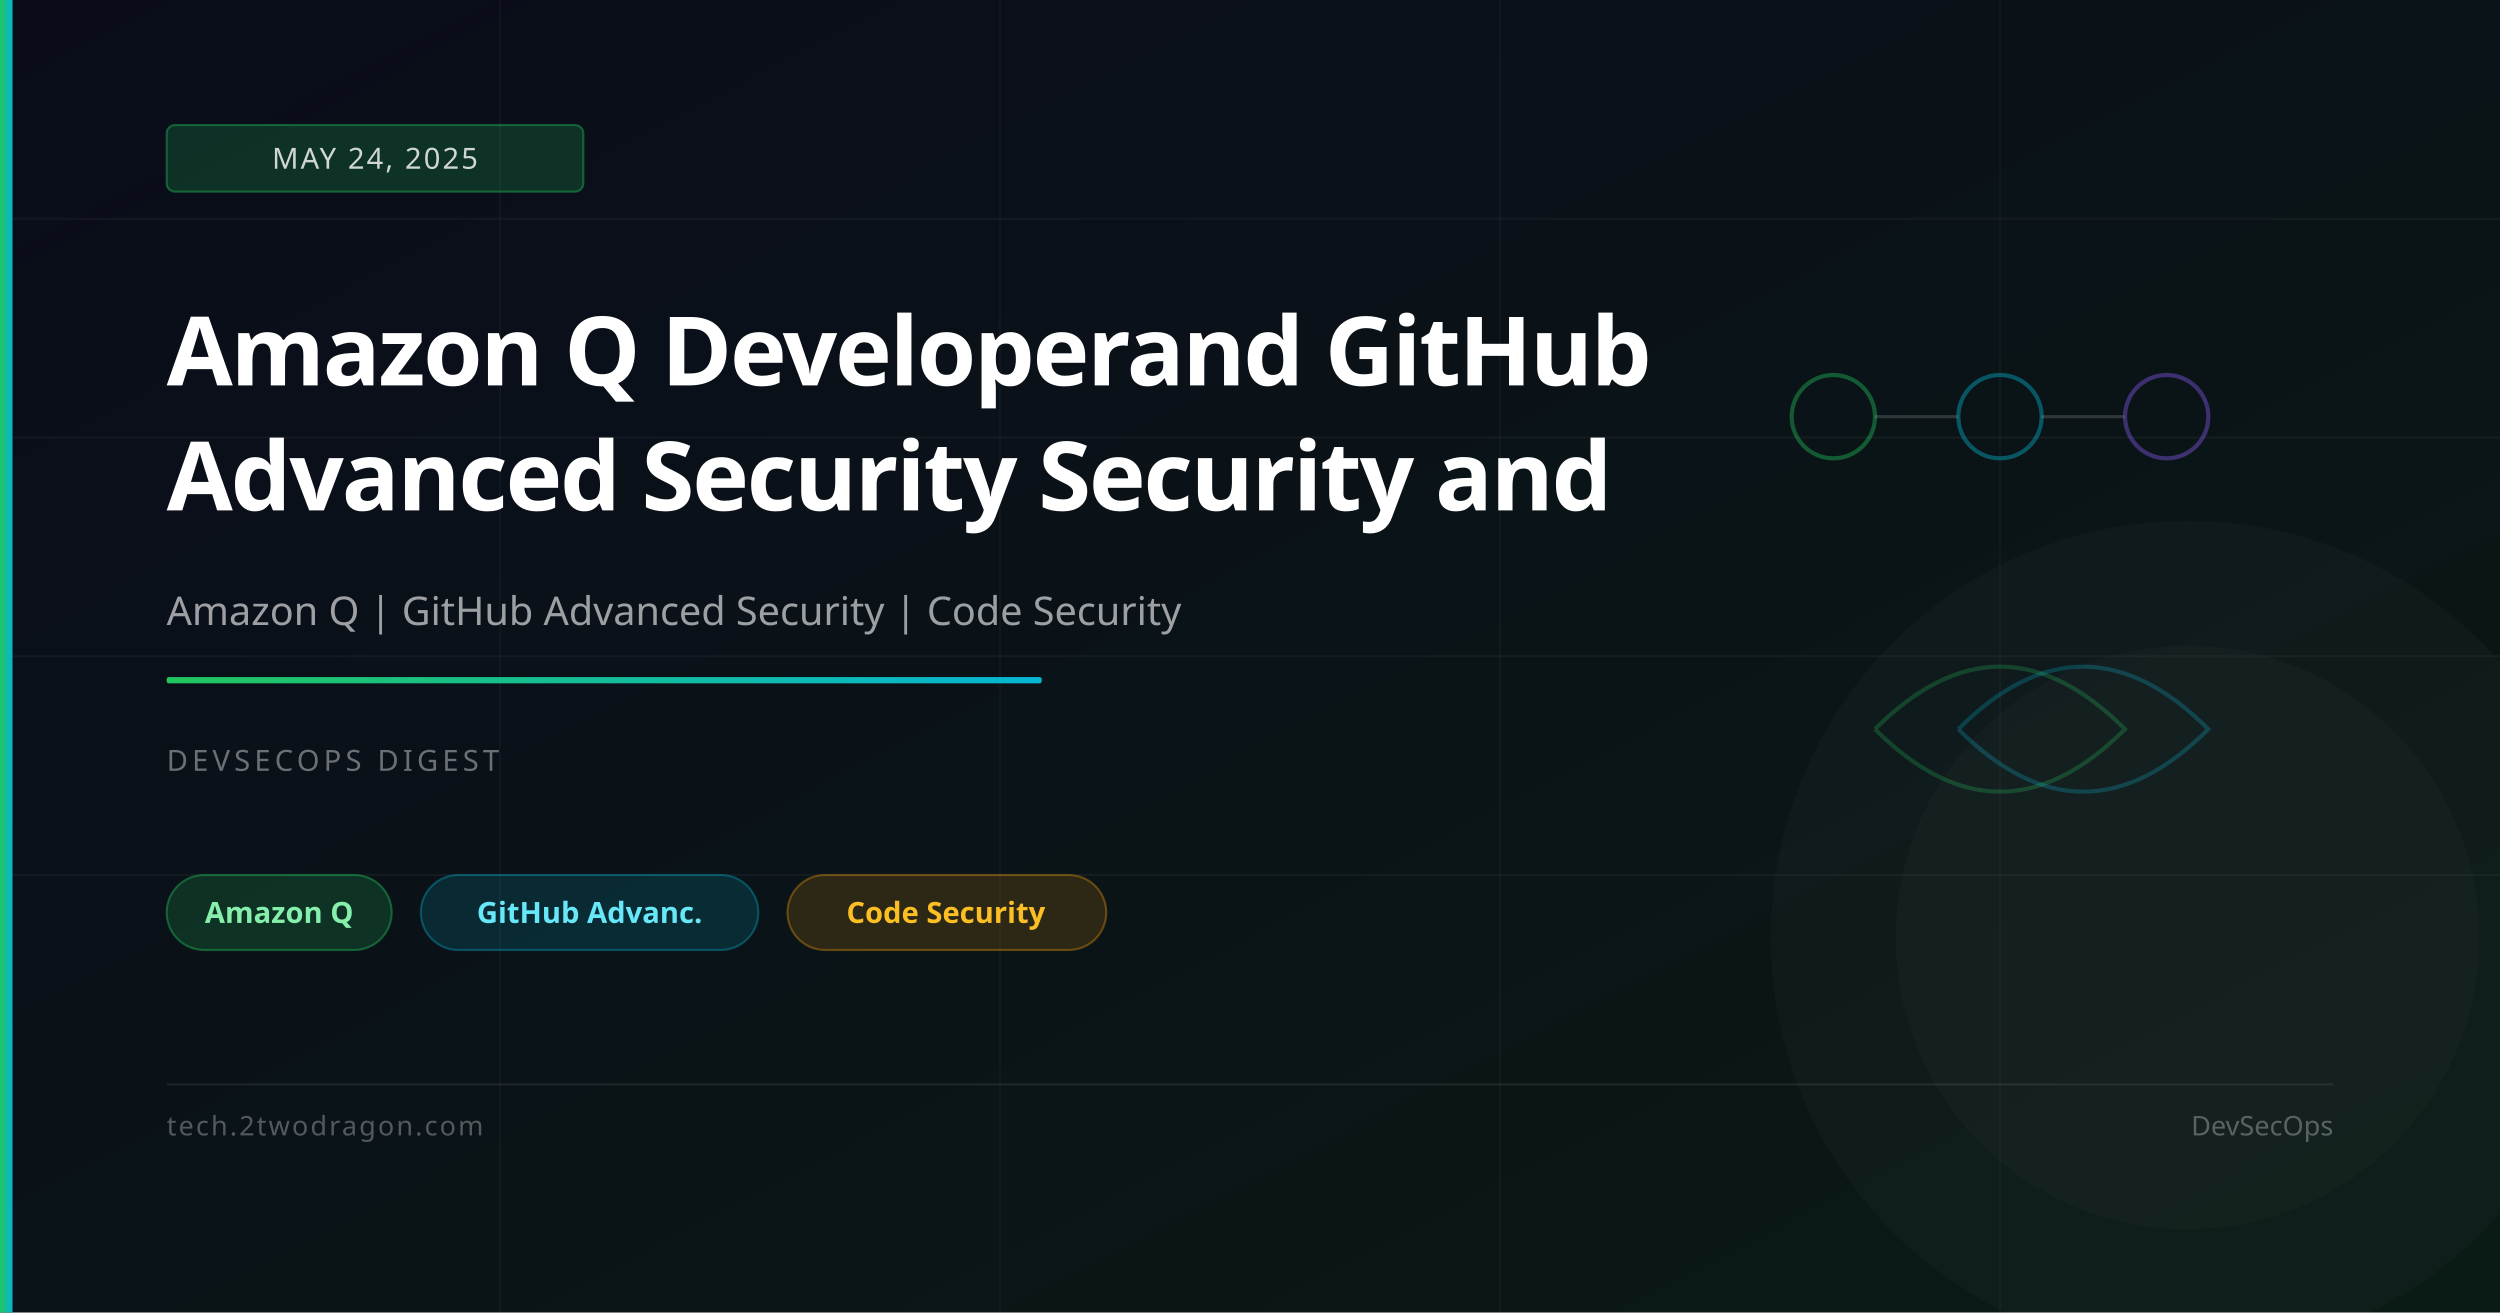
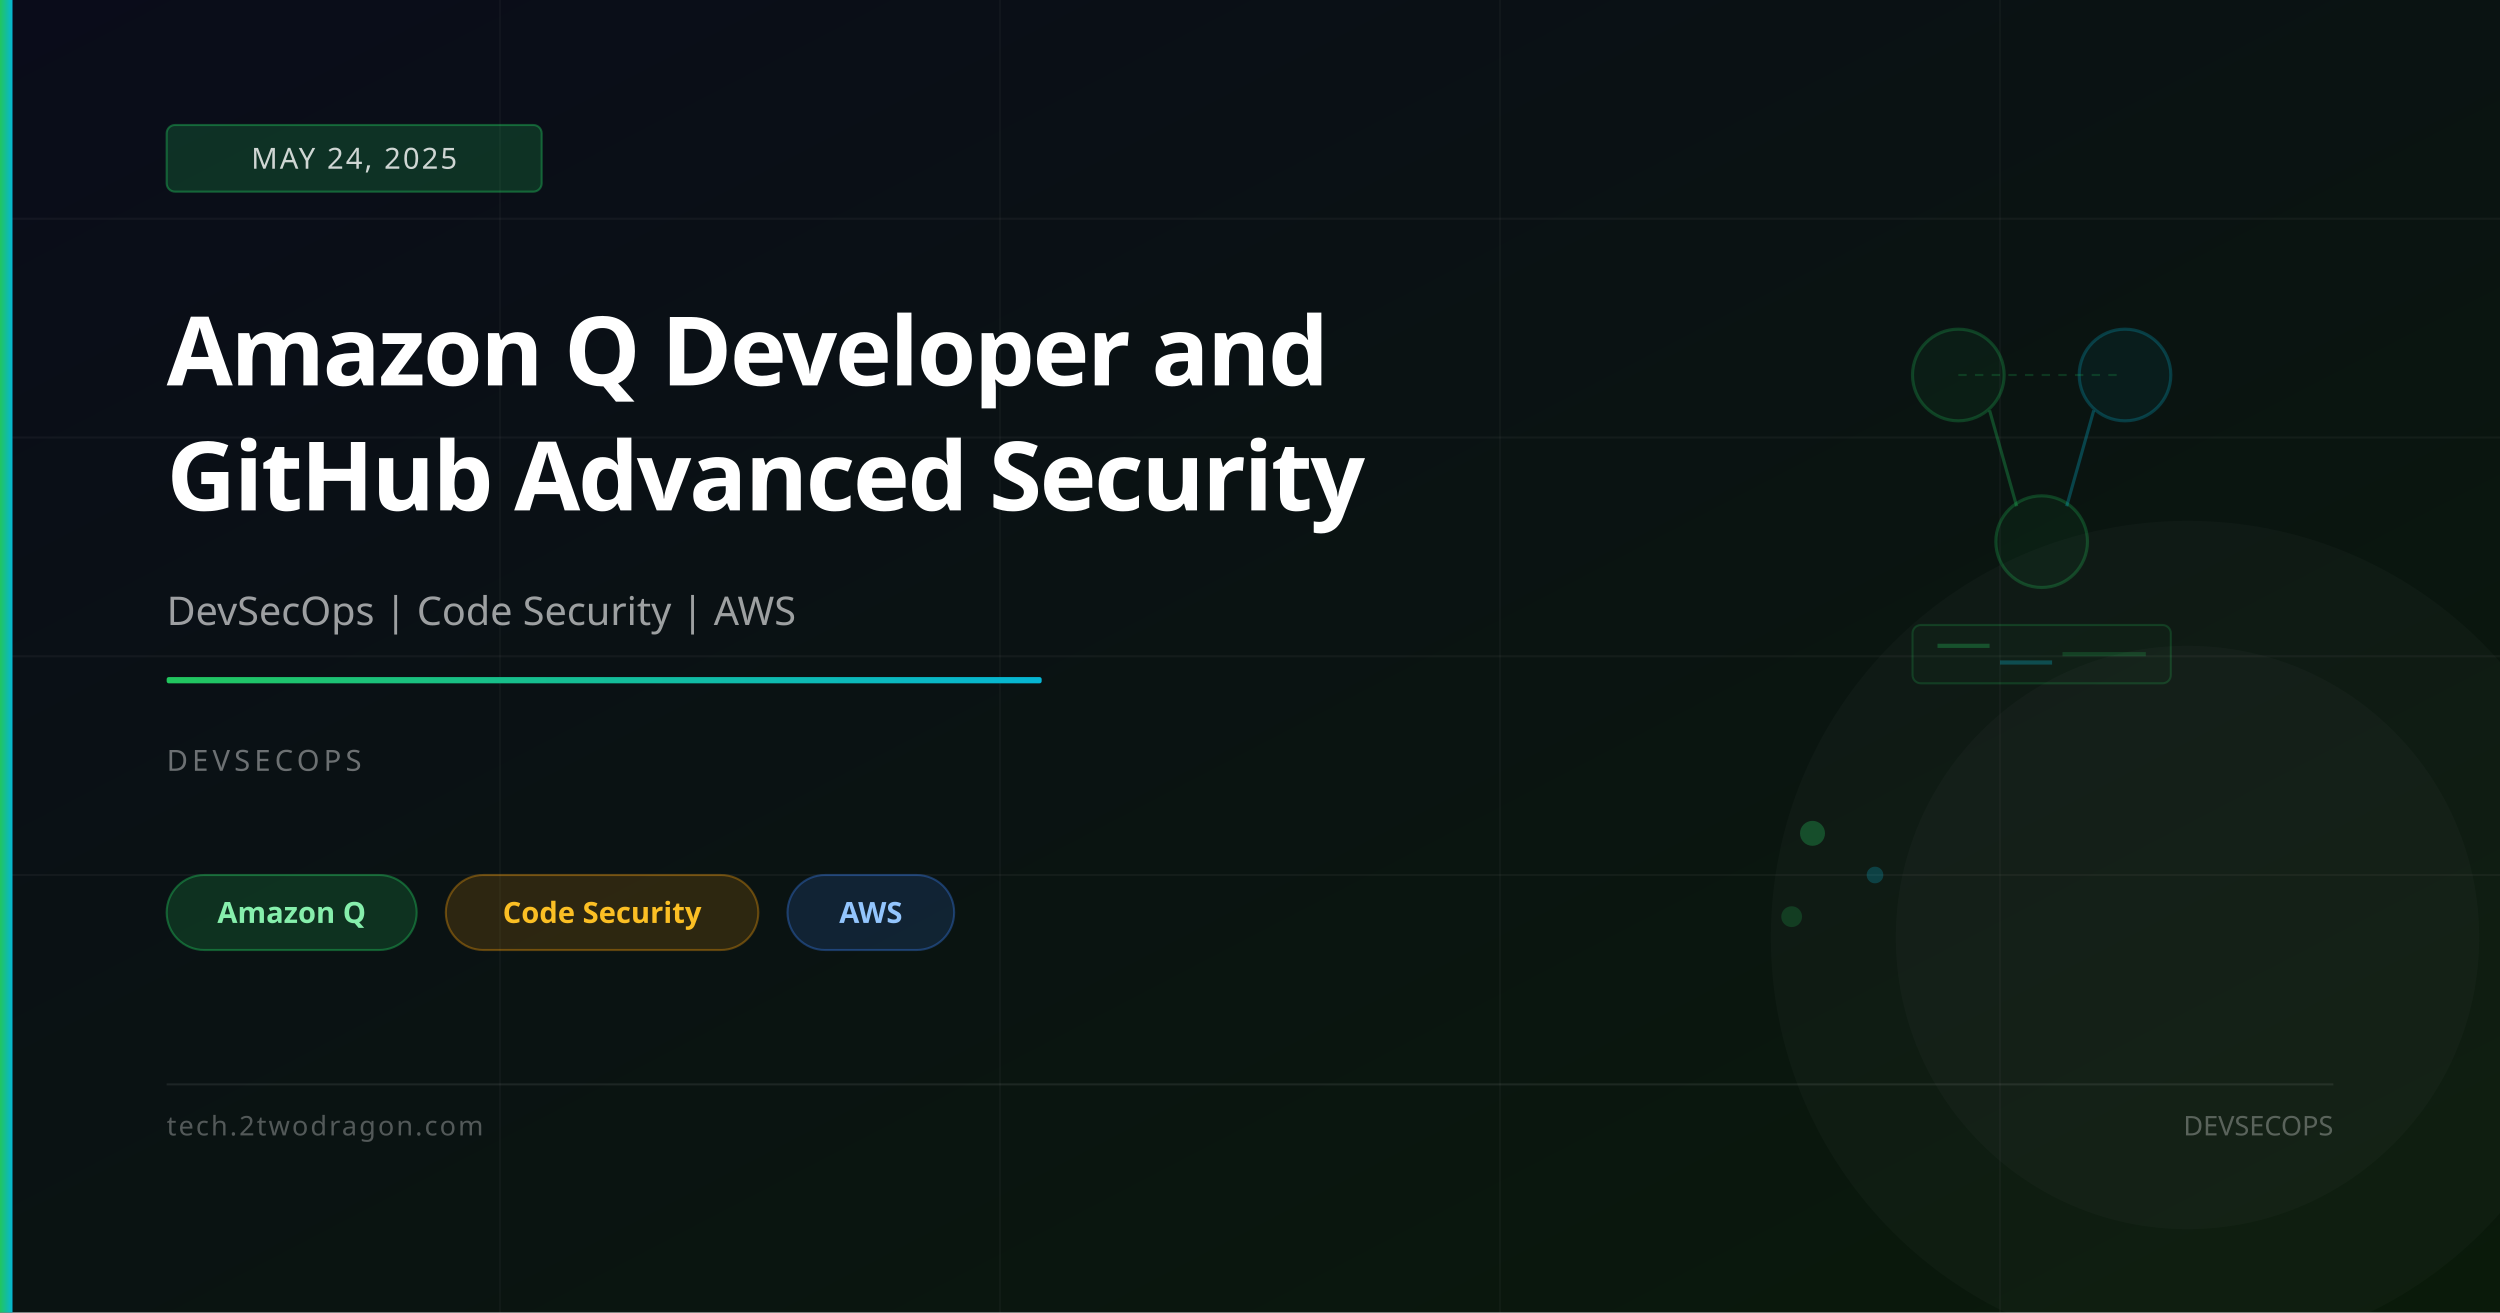
<svg xmlns="http://www.w3.org/2000/svg" viewBox="0 0 1200 630" width="1200" height="630">
  <defs>
    <linearGradient id="bg" x1="0%" y1="0%" x2="100%" y2="100%">
      <stop offset="0%" stop-color="#0a0c1a" />
-       <stop offset="100%" stop-color="#0a1a15" />
+       <stop offset="100%" stop-color="#0a1a0a" />
    </linearGradient>
    <linearGradient id="accent" x1="0%" y1="0%" x2="100%" y2="0%">
      <stop offset="0%" stop-color="#22c55e" />
      <stop offset="100%" stop-color="#06b6d4" />
    </linearGradient>
  </defs>
  <rect width="1200" height="630" fill="url(#bg)" />
  <line x1="0" y1="105" x2="1200" y2="105" stroke="rgba(255,255,255,0.04)" stroke-width="1" />
  <line x1="0" y1="210" x2="1200" y2="210" stroke="rgba(255,255,255,0.04)" stroke-width="1" />
  <line x1="0" y1="315" x2="1200" y2="315" stroke="rgba(255,255,255,0.04)" stroke-width="1" />
  <line x1="0" y1="420" x2="1200" y2="420" stroke="rgba(255,255,255,0.04)" stroke-width="1" />
  <line x1="240" y1="0" x2="240" y2="630" stroke="rgba(255,255,255,0.03)" stroke-width="1" />
  <line x1="480" y1="0" x2="480" y2="630" stroke="rgba(255,255,255,0.03)" stroke-width="1" />
  <line x1="720" y1="0" x2="720" y2="630" stroke="rgba(255,255,255,0.03)" stroke-width="1" />
  <line x1="960" y1="0" x2="960" y2="630" stroke="rgba(255,255,255,0.03)" stroke-width="1" />
-   <circle cx="880" cy="200" r="20" fill="none" stroke="rgba(34,197,94,0.4)" stroke-width="2" />
-   <line x1="900" y1="200" x2="940" y2="200" stroke="rgba(255,255,255,0.15)" stroke-width="1.5" />
-   <circle cx="960" cy="200" r="20" fill="none" stroke="rgba(6,182,212,0.4)" stroke-width="2" />
-   <line x1="980" y1="200" x2="1020" y2="200" stroke="rgba(255,255,255,0.15)" stroke-width="1.5" />
-   <circle cx="1040" cy="200" r="20" fill="none" stroke="rgba(139,92,246,0.4)" stroke-width="2" />
-   <path d="M900,350 Q960,290 1020,350 Q960,410 900,350" fill="none" stroke="rgba(34,197,94,0.25)" stroke-width="2" />
-   <path d="M940,350 Q1000,290 1060,350 Q1000,410 940,350" fill="none" stroke="rgba(6,182,212,0.25)" stroke-width="2" />
+   <circle cx="940" cy="180" r="22" fill="rgba(34,197,94,0.06)" stroke="rgba(34,197,94,0.25)" stroke-width="1.5" />
+   <circle cx="1020" cy="180" r="22" fill="rgba(6,182,212,0.06)" stroke="rgba(6,182,212,0.25)" stroke-width="1.5" />
+   <circle cx="980" cy="260" r="22" fill="rgba(34,197,94,0.06)" stroke="rgba(34,197,94,0.25)" stroke-width="1.5" />
+   <line x1="955" y1="197" x2="968" y2="243" stroke="rgba(34,197,94,0.3)" stroke-width="1.5" />
+   <line x1="1005" y1="197" x2="992" y2="243" stroke="rgba(6,182,212,0.3)" stroke-width="1.5" />
+   <line x1="940" y1="180" x2="1020" y2="180" stroke="rgba(34,197,94,0.2)" stroke-width="1" stroke-dasharray="4,4" />
+   <rect x="918" y="300" width="124" height="28" rx="4" fill="rgba(34,197,94,0.04)" stroke="rgba(34,197,94,0.2)" stroke-width="1" />
+   <line x1="930" y1="310" x2="955" y2="310" stroke="rgba(34,197,94,0.3)" stroke-width="2" />
+   <line x1="960" y1="318" x2="985" y2="318" stroke="rgba(6,182,212,0.3)" stroke-width="2" />
+   <line x1="990" y1="314" x2="1030" y2="314" stroke="rgba(34,197,94,0.2)" stroke-width="2" />
+   <circle cx="870" cy="400" r="6" fill="rgba(34,197,94,0.3)" />
+   <circle cx="900" cy="420" r="4" fill="rgba(6,182,212,0.25)" />
+   <circle cx="860" cy="440" r="5" fill="rgba(34,197,94,0.2)" />
  <circle cx="1050" cy="450" r="200" fill="rgba(255,255,255,0.02)" />
  <circle cx="1050" cy="450" r="140" fill="rgba(255,255,255,0.02)" />
  <rect x="0" y="0" width="6" height="630" fill="url(#accent)" />
-   <rect x="80" y="60" width="200" height="32" rx="4" fill="rgba(34,197,94,0.2)" stroke="rgba(34,197,94,0.4)" stroke-width="1" />
-   <text x="180" y="81" font-family="system-ui,sans-serif" font-size="14" fill="rgba(255,255,255,0.8)" text-anchor="middle" letter-spacing="1">MAY 24, 2025</text>
-   <text x="80" y="185" font-family="system-ui,sans-serif" font-size="46" font-weight="700" fill="white" letter-spacing="-1">Amazon Q Developerand GitHub</text>
-   <text x="80" y="245" font-family="system-ui,sans-serif" font-size="46" font-weight="700" fill="white" letter-spacing="-1">Advanced Security Security and</text>
-   <text x="80" y="300" font-family="system-ui,sans-serif" font-size="19" fill="rgba(255,255,255,0.6)">Amazon Q | GitHub Advanced Security | Code Security</text>
+   <rect x="80" y="60" width="180" height="32" rx="4" fill="rgba(34,197,94,0.2)" stroke="rgba(34,197,94,0.4)" stroke-width="1" />
+   <text x="170" y="81" font-family="system-ui,sans-serif" font-size="14" fill="rgba(255,255,255,0.8)" text-anchor="middle" letter-spacing="1">MAY 24, 2025</text>
+   <text x="80" y="185" font-family="system-ui,sans-serif" font-size="46" font-weight="700" fill="white" letter-spacing="-1">Amazon Q Developer and</text>
+   <text x="80" y="245" font-family="system-ui,sans-serif" font-size="46" font-weight="700" fill="white" letter-spacing="-1">GitHub Advanced Security</text>
+   <text x="80" y="300" font-family="system-ui,sans-serif" font-size="19" fill="rgba(255,255,255,0.6)">DevSecOps | Code Security | AWS</text>
  <rect x="80" y="325" width="420" height="3" rx="1" fill="url(#accent)" />
-   <text x="80" y="370" font-family="system-ui,sans-serif" font-size="14" fill="rgba(255,255,255,0.4)" letter-spacing="2">DEVSECOPS DIGEST</text>
-   <rect x="80" y="420" width="108" height="36" rx="18" fill="rgba(34,197,94,0.18)" stroke="rgba(34,197,94,0.4)" stroke-width="1" />
-   <text x="134" y="443" font-family="system-ui,sans-serif" font-size="14" fill="#86efac" text-anchor="middle" font-weight="600">Amazon Q</text>
-   <rect x="202" y="420" width="162" height="36" rx="18" fill="rgba(6,182,212,0.15)" stroke="rgba(6,182,212,0.35)" stroke-width="1" />
-   <text x="283" y="443" font-family="system-ui,sans-serif" font-size="14" fill="#67e8f9" text-anchor="middle" font-weight="600">GitHub Advanc.</text>
-   <rect x="378" y="420" width="153" height="36" rx="18" fill="rgba(245,158,11,0.15)" stroke="rgba(245,158,11,0.35)" stroke-width="1" />
-   <text x="454" y="443" font-family="system-ui,sans-serif" font-size="14" fill="#fbbf24" text-anchor="middle" font-weight="600">Code Security</text>
+   <text x="80" y="370" font-family="system-ui,sans-serif" font-size="14" fill="rgba(255,255,255,0.4)" letter-spacing="2">DEVSECOPS</text>
+   <rect x="80" y="420" width="120" height="36" rx="18" fill="rgba(34,197,94,0.18)" stroke="rgba(34,197,94,0.4)" stroke-width="1" />
+   <text x="140" y="443" font-family="system-ui,sans-serif" font-size="14" fill="#86efac" text-anchor="middle" font-weight="600">Amazon Q</text>
+   <rect x="214" y="420" width="150" height="36" rx="18" fill="rgba(245,158,11,0.15)" stroke="rgba(245,158,11,0.35)" stroke-width="1" />
+   <text x="289" y="443" font-family="system-ui,sans-serif" font-size="14" fill="#fbbf24" text-anchor="middle" font-weight="600">Code Security</text>
+   <rect x="378" y="420" width="80" height="36" rx="18" fill="rgba(59,130,246,0.15)" stroke="rgba(59,130,246,0.35)" stroke-width="1" />
+   <text x="418" y="443" font-family="system-ui,sans-serif" font-size="14" fill="#93c5fd" text-anchor="middle" font-weight="600">AWS</text>
  <rect x="80" y="520" width="1040" height="1" fill="rgba(255,255,255,0.08)" />
  <text x="80" y="545" font-family="system-ui,sans-serif" font-size="13" fill="rgba(255,255,255,0.3)" letter-spacing="1">tech.2twodragon.com</text>
-   <text x="1120" y="545" font-family="system-ui,sans-serif" font-size="13" fill="rgba(255,255,255,0.3)" text-anchor="end">DevSecOps</text>
+   <text x="1120" y="545" font-family="system-ui,sans-serif" font-size="13" fill="rgba(255,255,255,0.3)" text-anchor="end">DEVSECOPS</text>
</svg>
